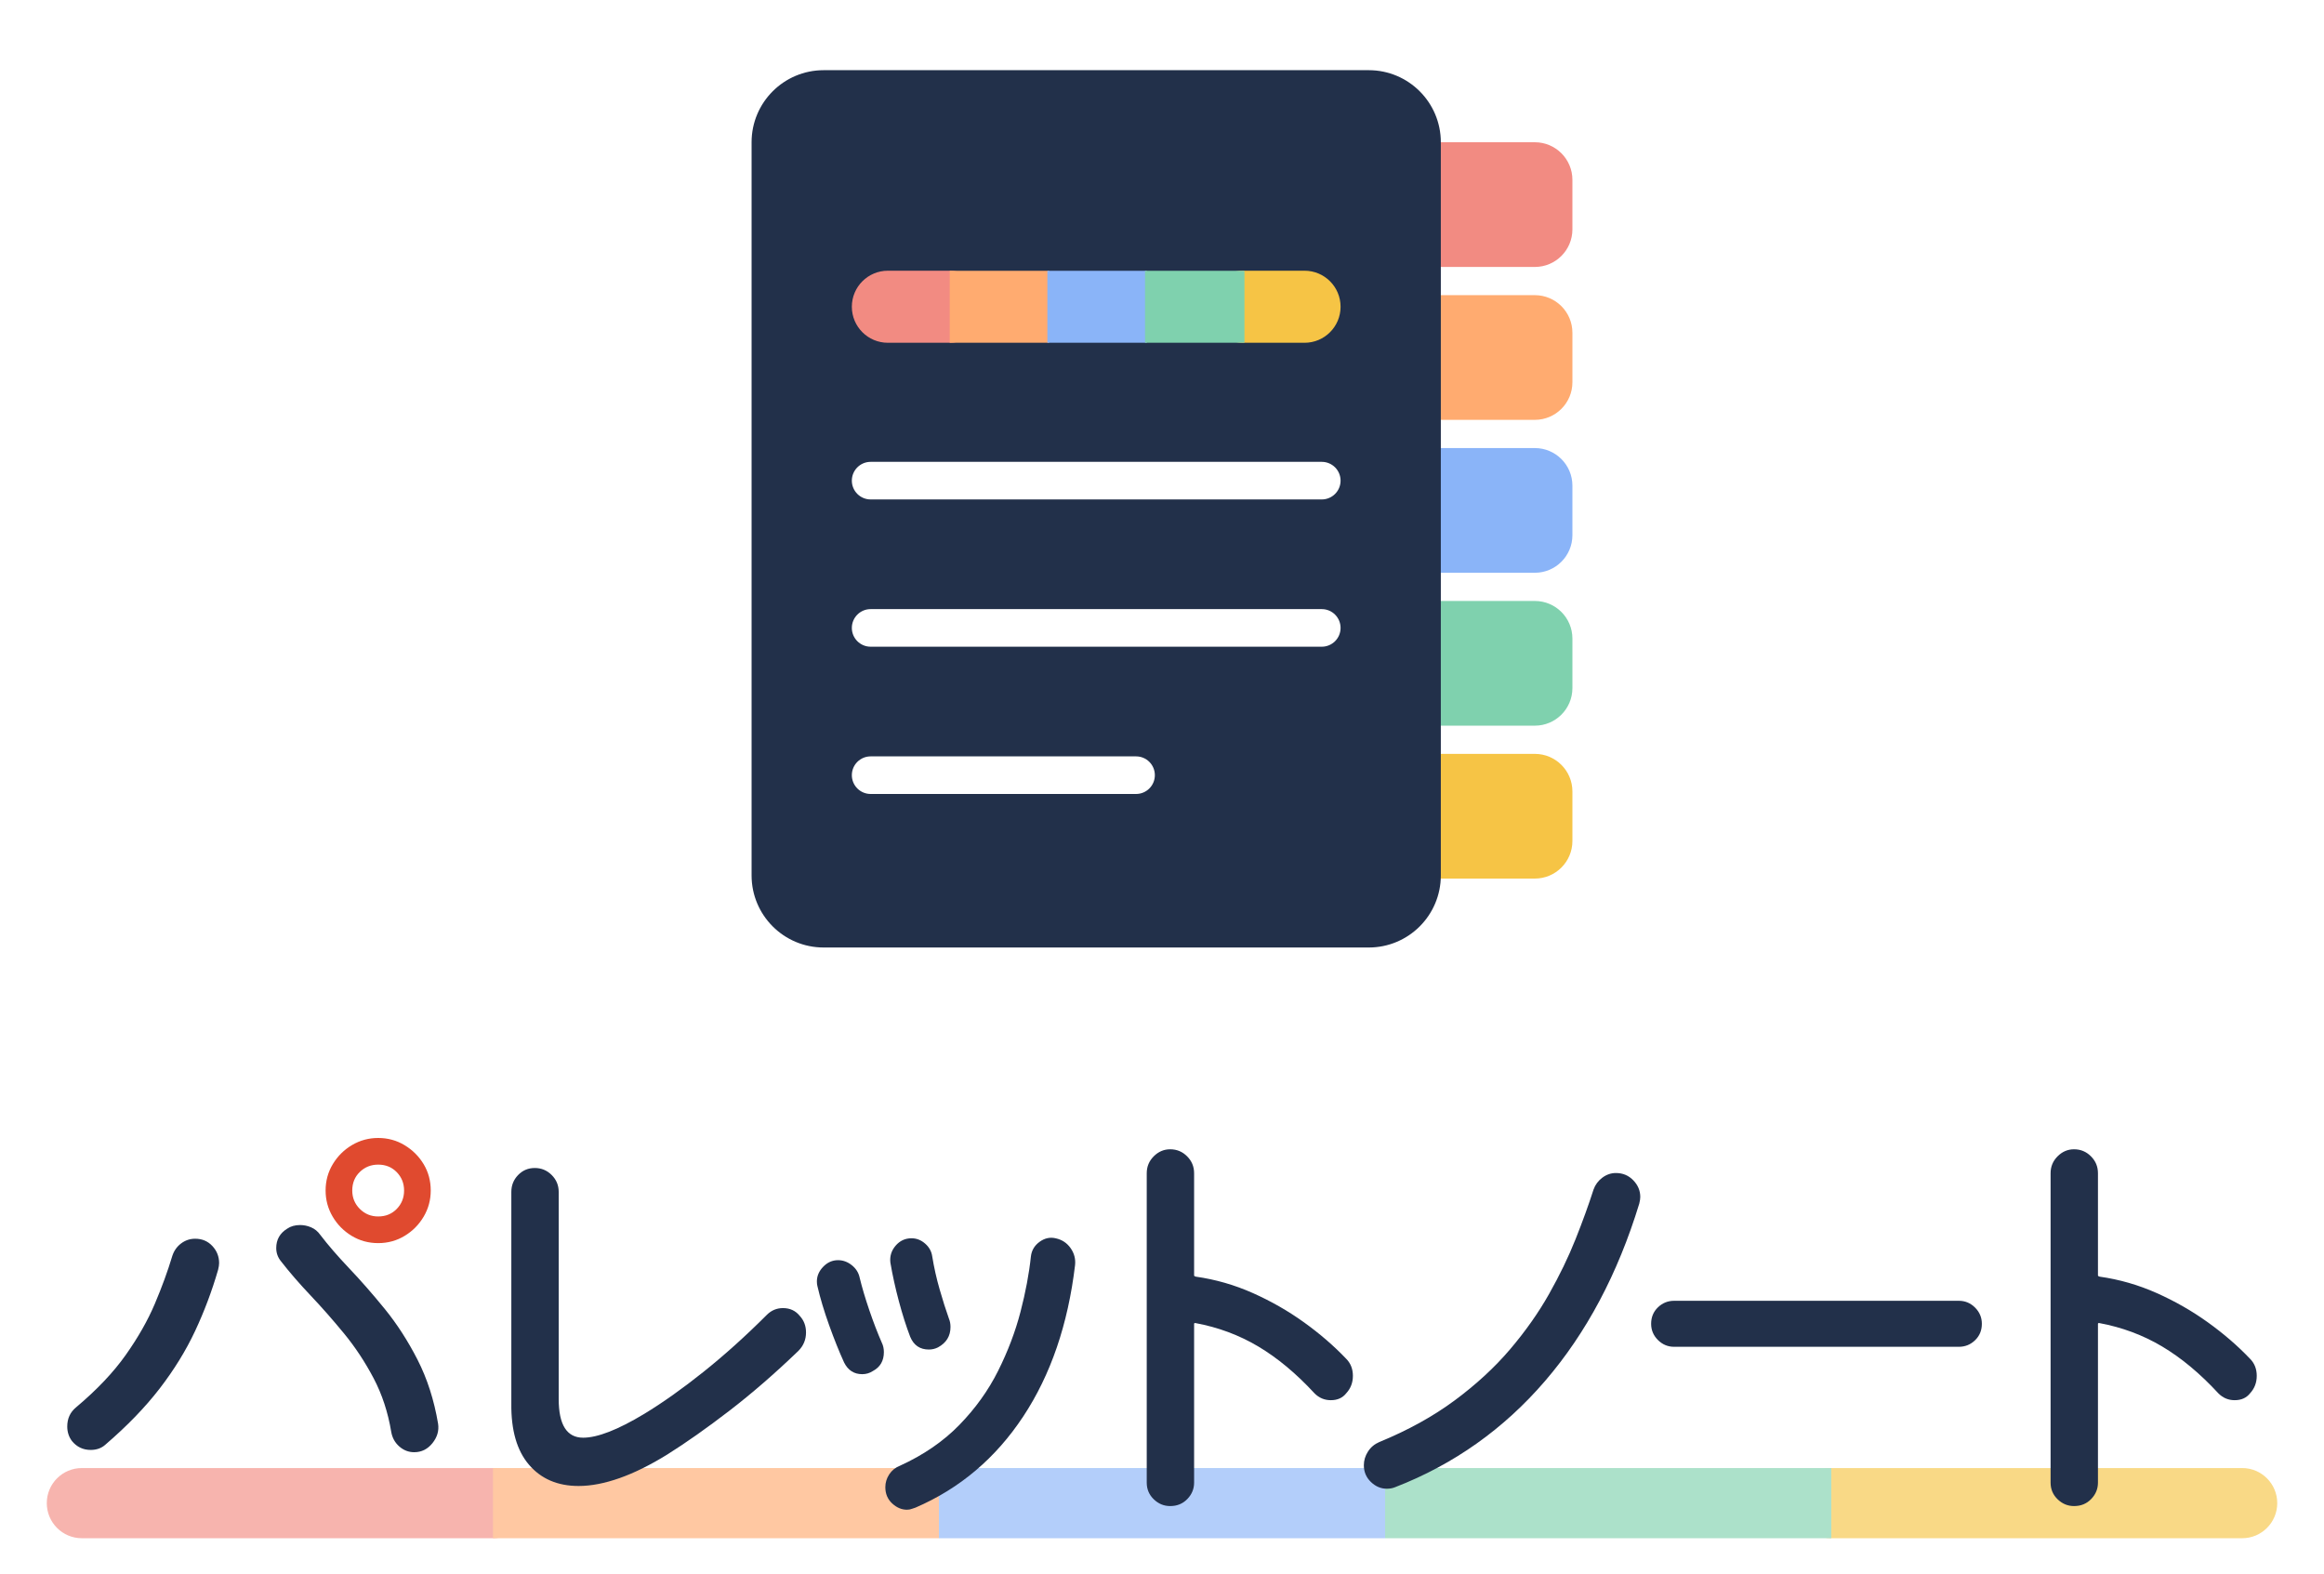
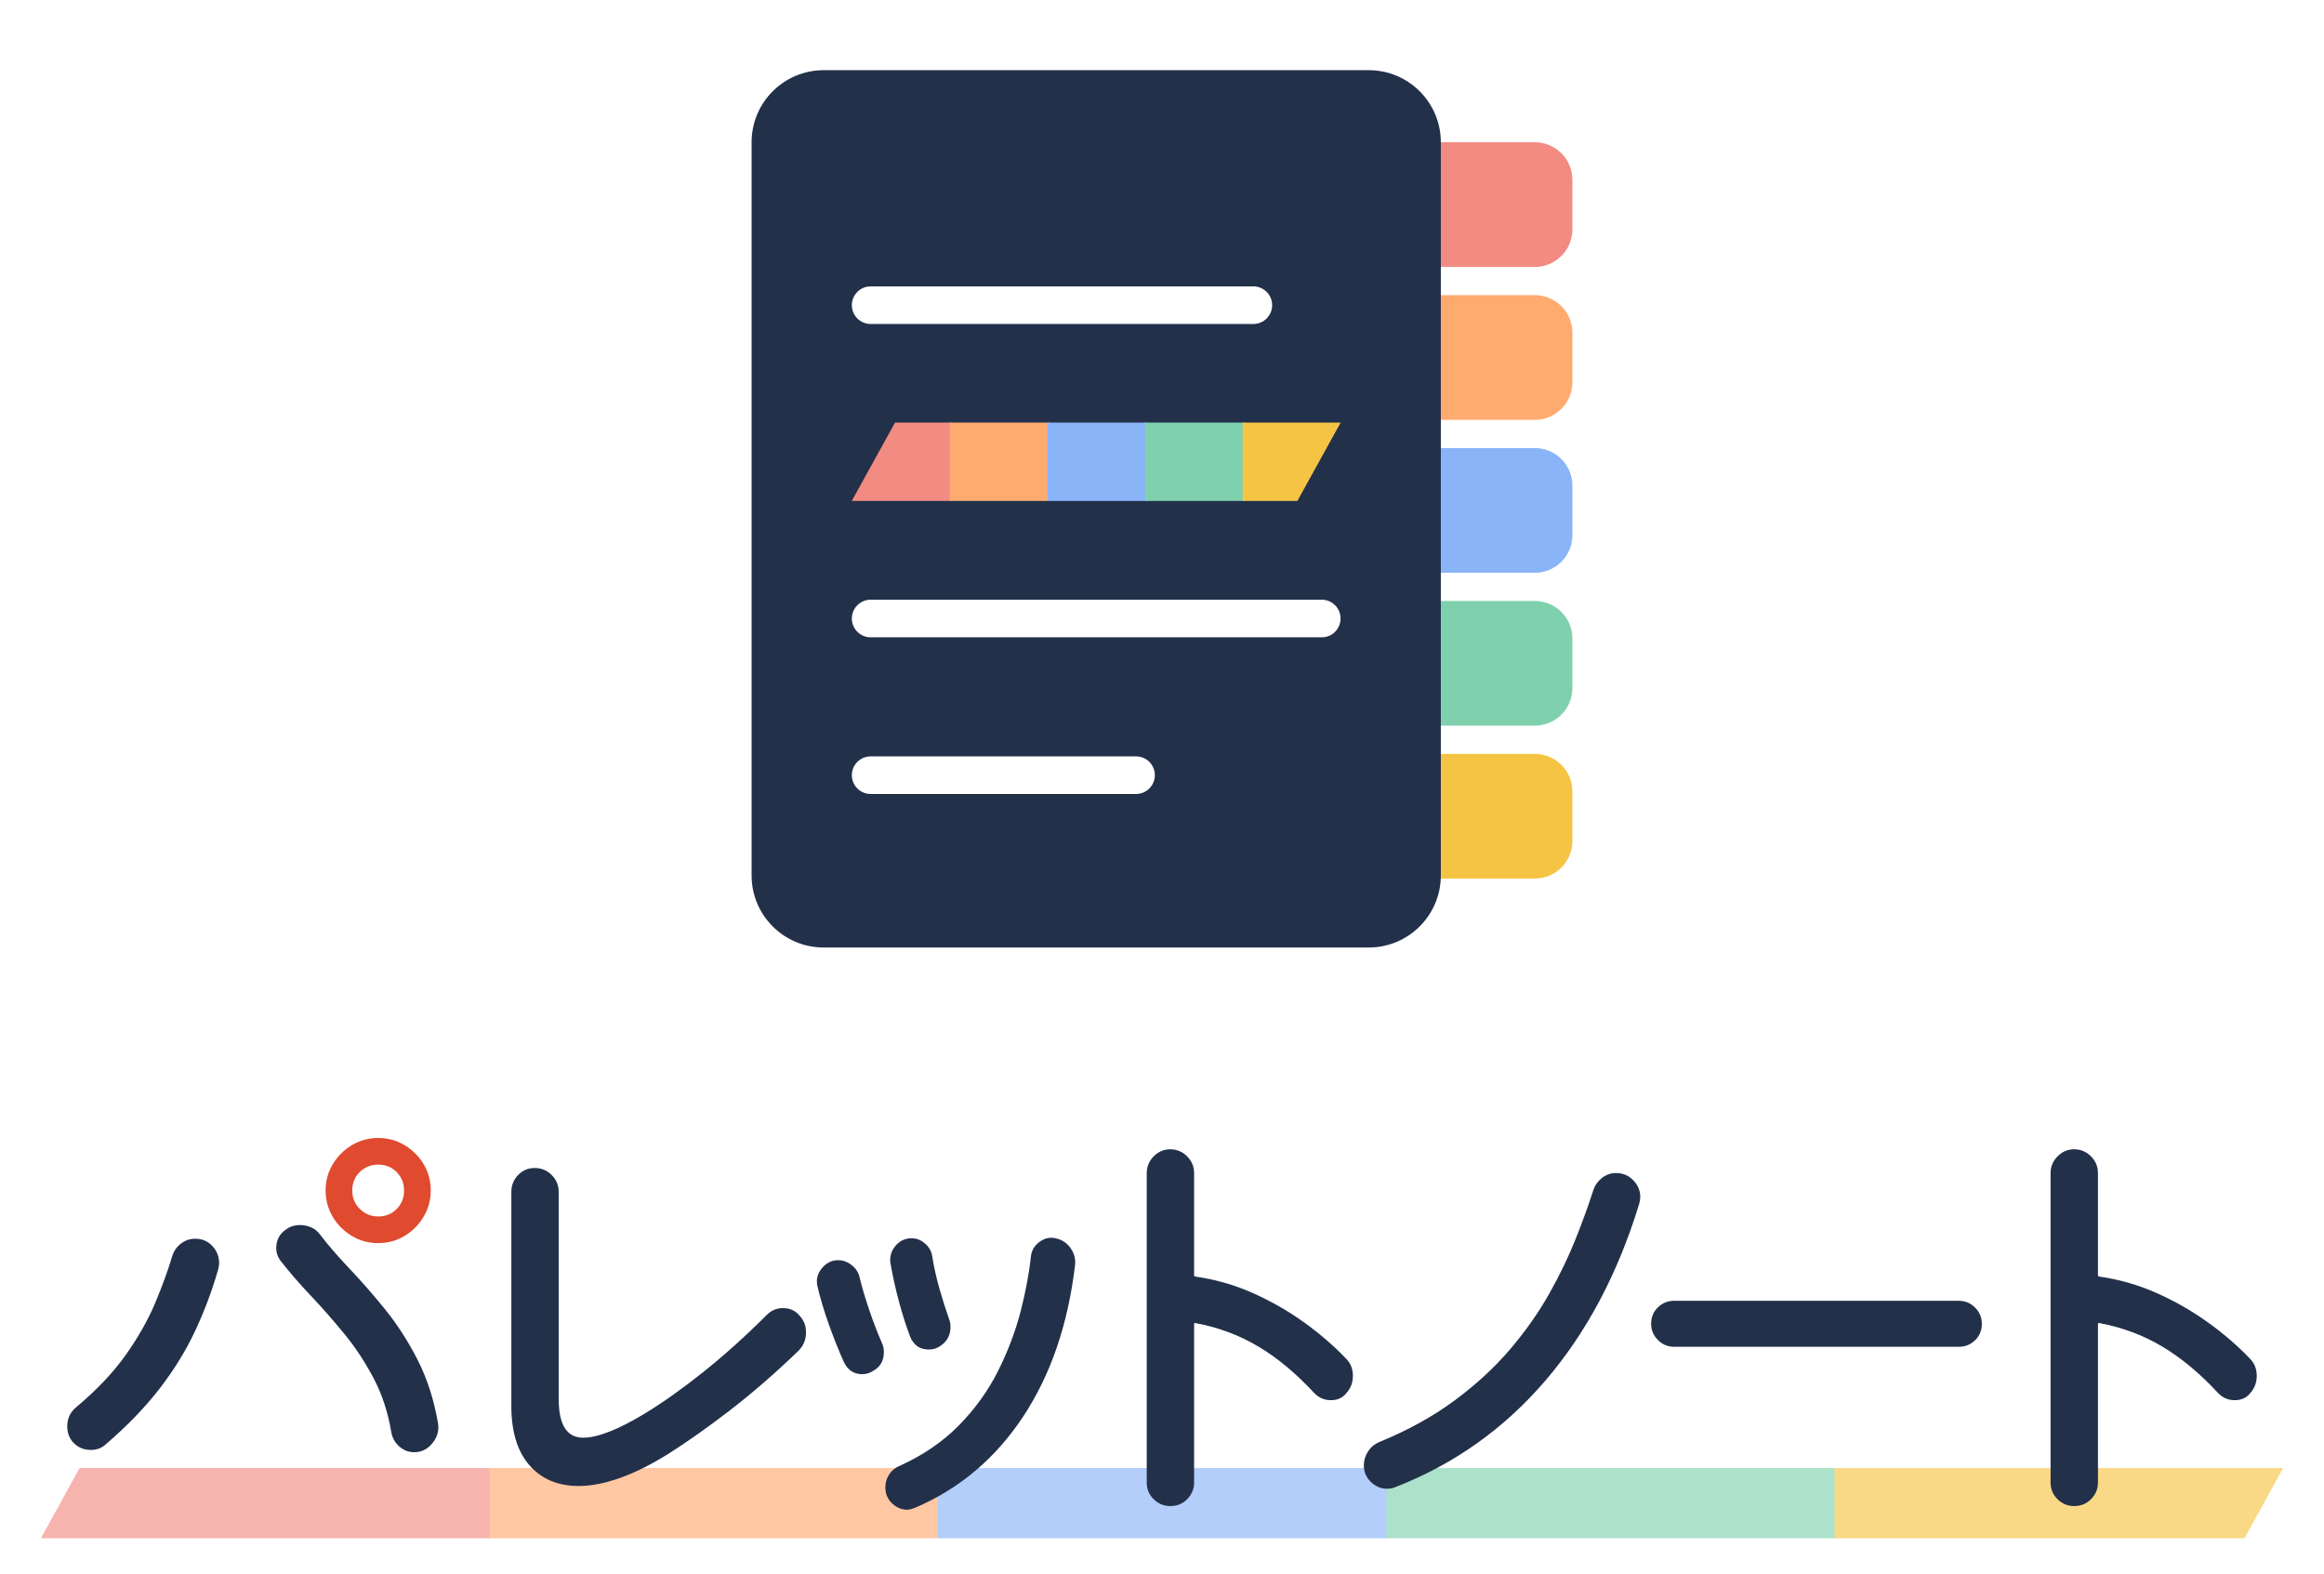
<svg xmlns="http://www.w3.org/2000/svg" viewBox="-24 -24 794.79 538">
  <path fill="#F28B82" d="M449.466,24.643 L500.895,24.643 C507.996,24.643 513.752,30.399 513.752,37.5 L513.752,54.429 C513.752,61.529 507.996,67.286 500.895,67.286 L449.466,67.286 C442.366,67.286 436.609,61.529 436.609,54.429 L436.609,37.5 C436.609,30.399 442.366,24.643 449.466,24.643 Z" />
  <path fill="#FFAB70" d="M449.466,76.929 L500.895,76.929 C507.996,76.929 513.752,82.685 513.752,89.786 L513.752,106.714 C513.752,113.815 507.996,119.571 500.895,119.571 L449.466,119.571 C442.366,119.571 436.609,113.815 436.609,106.714 L436.609,89.786 C436.609,82.685 442.366,76.929 449.466,76.929 Z" />
  <path fill="#8AB4F8" d="M449.466,129.214 L500.895,129.214 C507.996,129.214 513.752,134.971 513.752,142.071 L513.752,159 C513.752,166.101 507.996,171.857 500.895,171.857 L449.466,171.857 C442.366,171.857 436.609,166.101 436.609,159 L436.609,142.071 C436.609,134.971 442.366,129.214 449.466,129.214 Z" />
  <path fill="#7FD1AE" d="M449.466,181.5 L500.895,181.5 C507.996,181.5 513.752,187.256 513.752,194.357 L513.752,211.286 C513.752,218.386 507.996,224.143 500.895,224.143 L449.466,224.143 C442.366,224.143 436.609,218.387 436.609,211.286 L436.609,194.357 C436.609,187.256 442.366,181.5 449.466,181.5 Z" />
  <path fill="#F6C445" d="M449.466,233.786 L500.895,233.786 C507.996,233.786 513.752,239.542 513.752,246.643 L513.752,263.571 C513.753,270.672 507.996,276.429 500.895,276.429 L449.466,276.429 C442.365,276.429 436.609,270.672 436.609,263.571 L436.609,246.643 C436.609,239.542 442.366,233.786 449.466,233.786 Z" />
-   <path fill="#22304A" d="M257.681,0 L444.109,0 C457.719,0 468.752,11.033 468.752,24.643 L468.752,275.357 C468.752,288.967 457.719,300 444.109,300 L257.681,300 C244.071,300 233.038,288.967 233.038,275.357 L233.038,24.643 C233.038,11.033 244.071,0 257.681,0 Z M273.752,184.286 C270.202,184.286 267.324,187.164 267.324,190.714 C267.324,194.265 270.202,197.143 273.752,197.143 L428.038,197.143 C431.588,197.143 434.466,194.265 434.466,190.714 C434.466,187.164 431.588,184.286 428.038,184.286 Z M273.752,133.929 C270.202,133.929 267.324,136.807 267.324,140.357 C267.324,143.907 270.202,146.785 273.752,146.786 L428.038,146.786 C431.588,146.786 434.466,143.908 434.466,140.357 C434.466,136.807 431.588,133.929 428.038,133.929 Z M273.752,234.643 C270.202,234.643 267.324,237.521 267.324,241.071 C267.324,244.622 270.202,247.5 273.752,247.5 L364.524,247.5 C368.074,247.5 370.952,244.622 370.952,241.071 C370.952,237.521 368.074,234.643 364.524,234.643 Z" />
-   <path fill="#F28B82" d="M279.645,68.571 L300.752,68.571 C307.557,68.571 313.074,74.088 313.074,80.893 L313.074,80.893 C313.074,87.698 307.557,93.214 300.752,93.214 L279.645,93.214 C272.84,93.214 267.324,87.698 267.324,80.893 L267.324,80.893 C267.324,74.088 272.84,68.572 279.645,68.571 Z" />
-   <path fill="#F6C445" d="M401.038,68.571 L422.145,68.571 C428.95,68.571 434.466,74.088 434.466,80.893 L434.466,80.893 C434.466,87.698 428.95,93.214 422.145,93.214 L401.038,93.214 C394.233,93.214 388.716,87.698 388.716,80.893 L388.716,80.893 C388.716,74.088 394.233,68.571 401.038,68.571 Z" />
-   <path fill="#FFAB70" d="M300.795,68.6 L334.795,68.6 L334.795,93.2 L300.795,93.2 L300.795,68.6 Z" />
-   <path fill="#8AB4F8" d="M334.195,68.6 L368.195,68.6 L368.195,93.2 L334.195,93.2 L334.195,68.6 Z" />
-   <path fill="#7FD1AE" d="M367.595,68.6 L401.595,68.6 L401.595,93.2 L367.595,93.2 L367.595,68.6 Z" />
-   <path fill="#F7B4AE" d="M4,478 L144.6,478 C151.227,478 156.6,483.373 156.6,490 L156.6,490 C156.6,496.627 151.227,502 144.6,502 L4,502 C-2.627,502 -8,496.627 -8,490 L-8,490 C-8,483.373 -2.627,478 4,478 Z" />
-   <path fill="#F9D986" d="M602.2,478 L742.8,478 C749.427,478 754.8,483.373 754.8,490 L754.8,490 C754.8,496.627 749.427,502 742.8,502 L602.2,502 C595.573,502 590.2,496.627 590.2,490 L590.2,490 C590.2,483.373 595.573,478 602.2,478 Z" />
-   <path fill="#FFC8A2" d="M144.6,478 L297.2,478 L297.2,502 L144.6,502 L144.6,478 Z" />
-   <path fill="#B3CEFA" d="M297.1,478 L449.7,478 L449.7,502 L297.1,502 L297.1,478 Z" />
-   <path fill="#ACE1CA" d="M449.7,478 L602.3,478 L602.3,502 L449.7,502 L449.7,478 Z" />
+   <path fill="#22304A" d="M257.681,0 L444.109,0 C457.719,0 468.752,11.033 468.752,24.643 L468.752,275.357 C468.752,288.967 457.719,300 444.109,300 L257.681,300 C244.071,300 233.038,288.967 233.038,275.357 L233.038,24.643 C233.038,11.033 244.071,0 257.681,0 Z M273.752,181.071 C270.202,181.072 267.324,183.95 267.324,187.5 C267.324,191.05 270.202,193.928 273.752,193.929 L428.038,193.929 C431.588,193.929 434.466,191.05 434.466,187.5 C434.466,183.95 431.588,181.071 428.038,181.071 Z M273.752,73.929 C270.202,73.929 267.324,76.807 267.324,80.357 C267.324,83.907 270.202,86.785 273.752,86.786 L404.638,86.786 C408.188,86.786 411.066,83.907 411.066,80.357 C411.066,76.807 408.188,73.929 404.638,73.929 Z M273.752,234.643 C270.202,234.643 267.324,237.521 267.324,241.071 C267.324,244.622 270.202,247.5 273.752,247.5 L364.524,247.5 C368.074,247.5 370.952,244.622 370.952,241.071 C370.952,237.521 368.074,234.643 364.524,234.643 Z" />
+   <path fill="#F28B82" d="M282.095,120.5 L301.395,120.5 L301.395,147.3 L267.295,147.3 Z" />
+   <path fill="#FFAB70" d="M300.795,120.5 L334.795,120.5 L334.795,147.3 L300.795,147.3 Z" />
+   <path fill="#8AB4F8" d="M334.195,120.5 L368.195,120.5 L368.195,147.3 L334.195,147.3 Z" />
+   <path fill="#7FD1AE" d="M367.595,120.5 L401.595,120.5 L401.595,147.3 L367.595,147.3 Z" />
+   <path fill="#F6C445" d="M400.995,120.5 L434.495,120.5 L419.695,147.3 L400.995,147.3 Z" />
+   <path fill="#F7B4AE" d="M3.2,478 L144,478 L144,502 L-10,502 Z" />
+   <path fill="#FFC8A2" d="M143.4,478 L297.3,478 L297.3,502 L143.4,502 Z" />
+   <path fill="#B3CEFA" d="M296.7,478 L450.7,478 L450.7,502 L296.7,502 Z" />
+   <path fill="#ACE1CA" d="M450.1,478 L604,478 L604,502 L450.1,502 Z" />
+   <path fill="#F9D986" d="M603.4,478 L756.8,478 L743.6,502 L603.4,502 Z" />
  <path fill="#22304A" d="M117.659,471.586 Q115.163,471.586 113.212,469.87 Q111.261,468.153 110.793,465.501 Q109.077,455.202 104.629,446.775 Q100.182,438.349 94.408,431.326 Q88.635,424.304 82.939,418.296 Q77.243,412.289 72.874,406.671 Q71.469,404.954 71.469,402.77 Q71.469,399.025 74.746,396.996 Q76.307,395.904 78.648,395.904 Q80.364,395.904 82.003,396.606 Q83.641,397.308 84.733,398.869 Q88.791,404.174 94.72,410.416 Q100.65,416.658 106.814,424.226 Q112.978,431.795 117.893,441.391 Q122.809,450.988 124.837,463.004 Q125.306,466.125 123.121,468.856 Q120.936,471.586 117.659,471.586 Z M11.391,469.246 Q9.675,470.806 7.022,470.806 Q3.589,470.806 1.404,468.153 Q0,466.281 0,463.784 Q0,460.195 2.653,458.01 Q13.42,448.96 19.818,439.909 Q26.216,430.858 29.883,422.198 Q33.55,413.537 35.891,405.735 Q36.671,403.394 38.544,401.99 Q40.416,400.585 42.757,400.585 Q45.878,400.585 47.906,402.77 Q49.935,404.954 49.935,407.919 Q49.935,408.7 49.623,409.948 Q46.502,420.715 41.821,430.702 Q37.139,440.689 29.805,450.208 Q22.471,459.727 11.391,469.246 Z" />
  <path fill="#22304A" d="M117.659,472.586 Q114.785,472.586 112.551,470.621 Q110.338,468.673 109.808,465.674 Q108.117,455.525 103.745,447.242 Q99.345,438.905 93.636,431.962 Q87.885,424.967 82.213,418.984 Q76.489,412.946 72.092,407.294 Q70.469,405.305 70.469,402.77 Q70.469,398.481 74.196,396.16 Q76.009,394.904 78.648,394.904 Q80.569,394.904 82.397,395.687 Q84.287,396.497 85.54,398.277 Q89.562,403.534 95.445,409.727 Q101.401,415.997 107.589,423.595 Q113.82,431.245 118.783,440.936 Q123.769,450.67 125.823,462.837 Q126.359,466.408 123.902,469.48 Q121.417,472.586 117.659,472.586 Z M12.053,469.995 Q10.053,471.806 7.022,471.806 Q3.117,471.806 0.632,468.789 Q0.618,468.772 0.604,468.753 Q-1,466.614 -1,463.784 Q-1,459.723 2.017,457.238 Q12.678,448.277 19.001,439.332 Q25.337,430.369 28.962,421.808 Q32.608,413.197 34.933,405.447 Q34.937,405.433 34.942,405.418 Q35.821,402.781 37.944,401.19 Q40.083,399.585 42.757,399.585 Q46.314,399.585 48.639,402.089 Q50.935,404.562 50.935,407.919 Q50.935,408.823 50.593,410.191 Q50.589,410.209 50.583,410.226 Q47.441,421.069 42.726,431.127 Q37.998,441.213 30.597,450.818 Q23.204,460.414 12.053,469.995 Z M117.659,470.586 Q120.456,470.586 122.34,468.231 Q124.252,465.841 123.851,463.17 Q121.848,451.307 117.003,441.847 Q112.136,432.344 106.039,424.858 Q99.899,417.319 93.995,411.105 Q88.029,404.824 83.939,399.476 Q83.926,399.459 83.914,399.442 Q82.985,398.115 81.609,397.525 Q80.159,396.904 78.648,396.904 Q76.622,396.904 75.32,397.815 Q75.297,397.832 75.273,397.846 Q72.469,399.582 72.469,402.77 Q72.469,404.598 73.648,406.038 Q73.656,406.047 73.663,406.057 Q78.002,411.636 83.665,417.608 Q89.385,423.642 95.181,430.691 Q101.019,437.792 105.514,446.308 Q110.037,454.878 111.778,465.327 Q112.185,467.634 113.873,469.119 Q115.54,470.586 117.659,470.586 Z M10.719,468.506 Q10.729,468.496 10.74,468.487 Q21.741,459.035 29.013,449.598 Q36.28,440.166 40.915,430.278 Q45.559,420.37 48.657,409.688 Q48.935,408.571 48.935,407.919 Q48.935,405.347 47.174,403.45 Q45.442,401.585 42.757,401.585 Q40.749,401.585 39.144,402.79 Q37.526,404.002 36.844,406.037 Q34.489,413.885 30.804,422.588 Q27.095,431.347 20.635,440.486 Q14.162,449.642 3.289,458.782 Q1,460.667 1,463.784 Q1,465.935 2.191,467.535 Q4.072,469.806 7.022,469.806 Q9.288,469.806 10.719,468.506 Z" />
  <path fill="#E04A2F" d="M105.332,400.585 Q100.494,400.585 96.515,398.166 Q92.536,395.748 90.195,391.769 Q87.854,387.789 87.854,383.108 Q87.854,378.27 90.273,374.291 Q92.692,370.312 96.671,367.971 Q100.65,365.631 105.332,365.631 Q110.169,365.631 114.148,368.049 Q118.127,370.468 120.468,374.369 Q122.809,378.27 122.809,383.108 Q122.809,387.789 120.468,391.769 Q118.127,395.748 114.148,398.166 Q110.169,400.585 105.332,400.585 Z M105.332,392.471 Q109.389,392.471 112.042,389.74 Q114.694,387.009 114.694,383.108 Q114.694,379.207 112.042,376.476 Q109.389,373.745 105.332,373.745 Q101.43,373.745 98.7,376.398 Q95.969,379.051 95.969,383.108 Q95.969,387.009 98.7,389.74 Q101.43,392.471 105.332,392.471 Z" />
  <path fill="#E04A2F" d="M105.332,401.085 Q100.354,401.085 96.255,398.594 Q92.169,396.11 89.764,392.022 Q87.354,387.926 87.354,383.108 Q87.354,378.13 89.846,374.032 Q92.33,369.945 96.417,367.54 Q100.514,365.131 105.332,365.131 Q110.309,365.131 114.408,367.622 Q118.493,370.105 120.897,374.112 Q123.309,378.132 123.309,383.108 Q123.309,387.926 120.899,392.022 Q118.495,396.11 114.408,398.594 Q110.309,401.085 105.332,401.085 Z M105.332,400.085 Q110.029,400.085 113.889,397.739 Q117.76,395.386 120.037,391.515 Q122.309,387.653 122.309,383.108 Q122.309,378.409 120.039,374.627 Q117.762,370.831 113.889,368.477 Q110.029,366.131 105.332,366.131 Q100.786,366.131 96.925,368.402 Q93.054,370.679 90.7,374.551 Q88.354,378.411 88.354,383.108 Q88.354,387.653 90.626,391.515 Q92.903,395.386 96.775,397.739 Q100.634,400.085 105.332,400.085 Z M105.332,392.971 Q101.223,392.971 98.346,390.093 Q95.469,387.216 95.469,383.108 Q95.469,378.839 98.351,376.039 Q101.228,373.245 105.332,373.245 Q109.6,373.245 112.4,376.128 Q115.194,379.004 115.194,383.108 Q115.194,387.212 112.4,390.088 Q109.6,392.971 105.332,392.971 Z M105.332,391.971 Q109.177,391.971 111.683,389.392 Q114.194,386.806 114.194,383.108 Q114.194,379.41 111.683,376.824 Q109.177,374.245 105.332,374.245 Q101.633,374.245 99.048,376.757 Q96.469,379.262 96.469,383.108 Q96.469,386.802 99.053,389.386 Q101.638,391.971 105.332,391.971 Z" />
  <path fill="#22304A" d="M203.68,472.523 Q195.098,477.828 187.607,480.481 Q180.117,483.134 173.875,483.134 Q163.576,483.134 157.646,476.19 Q151.717,469.246 151.873,455.982 L151.873,383.576 Q151.873,380.611 153.901,378.505 Q155.93,376.398 158.895,376.398 Q161.86,376.398 163.966,378.505 Q166.073,380.611 166.073,383.576 L166.073,454.421 Q166.073,468.622 175.436,468.622 Q183.082,468.622 196.814,460.351 Q206.333,454.577 217.178,445.917 Q228.024,437.256 238.947,426.333 Q240.975,424.304 243.784,424.304 Q246.905,424.304 248.778,426.645 Q250.65,428.674 250.65,431.638 Q250.65,434.915 248.31,437.256 Q236.294,448.804 224.825,457.62 Q213.355,466.437 203.68,472.523 Z" />
  <path fill="#22304A" d="M204.206,473.373 Q195.532,478.735 187.941,481.424 Q180.289,484.134 173.875,484.134 Q163.115,484.134 156.886,476.839 Q150.712,469.61 150.873,455.97 L150.873,383.576 Q150.873,380.208 153.181,377.811 Q155.505,375.398 158.895,375.398 Q162.274,375.398 164.673,377.797 Q167.073,380.197 167.073,383.576 L167.073,454.421 Q167.073,467.622 175.436,467.622 Q182.804,467.622 196.298,459.494 Q205.759,453.756 216.554,445.135 Q227.356,436.51 238.24,425.626 Q240.561,423.304 243.784,423.304 Q247.368,423.304 249.536,425.993 Q251.65,428.301 251.65,431.638 Q251.65,435.33 249.017,437.963 Q236.947,449.563 225.434,458.413 Q213.927,467.258 204.213,473.369 Z M203.148,471.676 Q203.151,471.674 203.154,471.672 Q212.787,465.612 224.215,456.827 Q235.641,448.044 247.603,436.549 Q249.65,434.501 249.65,431.638 Q249.65,429.065 248.043,427.323 Q248.019,427.297 247.997,427.27 Q246.425,425.304 243.784,425.304 Q241.39,425.304 239.654,427.04 Q228.691,438.003 217.802,446.698 Q206.907,455.399 197.33,461.208 Q183.36,469.622 175.436,469.622 Q165.073,469.622 165.073,454.421 L165.073,383.576 Q165.073,381.025 163.259,379.212 Q161.446,377.398 158.895,377.398 Q156.355,377.398 154.622,379.198 Q152.873,381.014 152.873,383.576 L152.873,455.994 Q152.721,468.882 158.407,475.54 Q164.037,482.134 173.875,482.134 Q179.945,482.134 187.274,479.539 Q194.66,476.922 203.148,471.676 Z" />
  <path fill="#22304A" d="M288.67,490.624 Q288.046,490.78 287.5,491.014 Q286.954,491.248 286.174,491.248 Q283.833,491.248 281.804,489.376 Q279.776,487.503 279.776,484.538 Q279.776,482.51 280.946,480.715 Q282.116,478.921 284.145,478.14 Q296.473,472.523 304.821,463.94 Q313.17,455.358 318.241,445.215 Q323.313,435.072 325.966,424.85 Q328.618,414.629 329.555,405.735 Q329.867,403.082 332.129,401.443 Q334.392,399.805 336.889,400.429 Q339.698,401.053 341.336,403.394 Q342.975,405.735 342.663,408.544 Q339.074,438.661 325.107,459.805 Q311.141,480.949 288.67,490.624 Z M296.317,435.852 Q295.068,436.476 293.664,436.476 Q289.763,436.476 288.202,432.731 Q286.174,427.425 284.379,420.715 Q282.585,414.005 281.492,407.607 Q281.18,404.798 283.053,402.614 Q284.925,400.429 287.734,400.429 Q289.919,400.429 291.713,401.99 Q293.508,403.55 293.82,405.735 Q294.756,411.508 296.395,417.204 Q298.033,422.9 299.594,427.269 Q300.062,428.362 300.062,429.766 Q300.062,433.823 296.317,435.852 Z M274.002,443.966 Q272.598,444.902 270.881,444.902 Q267.292,444.902 265.576,441.469 Q263.079,436.008 260.504,428.83 Q257.929,421.651 256.525,415.566 Q256.369,415.098 256.369,414.161 Q256.369,411.821 258.241,409.87 Q260.114,407.919 262.611,407.919 Q264.795,407.919 266.668,409.402 Q268.54,410.884 269.009,413.069 Q270.257,418.218 272.364,424.382 Q274.47,430.546 276.655,435.54 Q277.279,436.788 277.279,438.349 Q277.279,442.25 274.002,443.966 Z" />
  <path fill="#22304A" d="M288.913,491.594 Q288.367,491.731 287.894,491.933 Q287.159,492.248 286.174,492.248 Q283.442,492.248 281.126,490.111 Q278.776,487.941 278.776,484.538 Q278.776,482.212 280.109,480.169 Q281.447,478.116 283.757,477.218 Q295.896,471.682 304.104,463.243 Q312.345,454.772 317.347,444.767 Q322.371,434.718 324.998,424.599 Q327.632,414.45 328.56,405.63 Q328.925,402.529 331.543,400.633 Q334.177,398.726 337.118,399.456 Q340.298,400.167 342.155,402.821 Q344.01,405.47 343.657,408.654 Q340.039,439.014 325.942,460.356 Q311.811,481.75 289.066,491.543 Q288.992,491.575 288.913,491.594 Z M288.347,489.675 Q310.494,480.115 324.273,459.254 Q338.109,438.307 341.669,408.433 Q341.939,405.999 340.517,403.967 Q339.101,401.945 336.672,401.405 Q336.659,401.402 336.646,401.399 Q334.601,400.888 332.716,402.253 Q330.809,403.635 330.549,405.839 Q329.605,414.808 326.934,425.102 Q324.254,435.425 319.136,445.662 Q313.995,455.944 305.538,464.637 Q297.059,473.355 284.56,479.05 Q284.532,479.063 284.504,479.074 Q282.777,479.738 281.784,481.261 Q280.776,482.807 280.776,484.538 Q280.776,487.065 282.483,488.641 Q284.224,490.248 286.174,490.248 Q286.749,490.248 287.106,490.095 Q287.69,489.845 288.347,489.675 Z M274.512,444.828 Q272.873,445.902 270.881,445.902 Q266.674,445.902 264.681,441.917 Q264.673,441.901 264.666,441.885 Q262.152,436.385 259.563,429.167 Q256.977,421.958 255.56,415.831 Q255.369,415.216 255.369,414.161 Q255.369,411.418 257.52,409.177 Q259.688,406.919 262.611,406.919 Q265.143,406.919 267.289,408.618 Q269.437,410.319 269.983,412.846 Q271.221,417.946 273.31,424.059 Q275.398,430.169 277.561,435.116 Q278.279,436.567 278.279,438.349 Q278.279,442.827 274.512,444.828 Z M296.764,436.746 Q295.304,437.476 293.664,437.476 Q289.096,437.476 287.279,433.115 Q287.274,433.102 287.268,433.088 Q285.221,427.734 283.413,420.974 Q281.607,414.219 280.507,407.776 Q280.502,407.747 280.498,407.718 Q280.138,404.477 282.294,401.963 Q284.465,399.429 287.734,399.429 Q290.293,399.429 292.37,401.235 Q294.445,403.04 294.81,405.593 Q295.734,411.289 297.356,416.928 Q298.98,422.575 300.525,426.905 Q301.062,428.175 301.062,429.766 Q301.062,434.419 296.793,436.731 Q296.779,436.739 296.764,436.746 Z M273.447,443.134 Q273.491,443.105 273.538,443.08 Q276.279,441.645 276.279,438.349 Q276.279,437.024 275.76,435.987 Q275.749,435.964 275.739,435.94 Q273.537,430.909 271.417,424.706 Q269.296,418.498 268.037,413.305 Q268.034,413.292 268.031,413.278 Q267.638,411.445 266.047,410.186 Q264.447,408.919 262.611,408.919 Q260.54,408.919 258.963,410.562 Q257.369,412.223 257.369,414.161 Q257.369,414.935 257.473,415.249 Q257.489,415.294 257.499,415.341 Q258.89,421.369 261.445,428.492 Q264.002,435.62 266.478,441.037 Q267.918,443.902 270.881,443.902 Q272.295,443.902 273.447,443.134 Z M295.855,434.965 Q299.062,433.22 299.062,429.766 Q299.062,428.567 298.675,427.663 Q298.662,427.635 298.652,427.606 Q297.081,423.207 295.434,417.481 Q293.779,411.728 292.83,405.876 Q292.571,404.06 291.057,402.744 Q289.545,401.429 287.734,401.429 Q285.385,401.429 283.812,403.265 Q282.231,405.109 282.483,407.469 Q283.567,413.807 285.345,420.457 Q287.124,427.108 289.131,432.36 Q290.436,435.476 293.664,435.476 Q294.824,435.476 295.855,434.965 Z" />
  <path fill="#22304A" d="M435.651,441.313 Q437.68,443.342 437.68,446.463 Q437.68,449.584 435.651,451.769 Q434.09,453.797 431.126,453.797 Q428.317,453.797 426.288,451.769 Q416.769,441.469 406.782,435.54 Q396.795,429.61 384.936,427.425 L384.624,427.425 Q383.375,427.425 383.375,428.674 L383.375,482.978 Q383.375,485.787 381.347,487.893 Q379.318,490 376.197,490 Q373.388,490 371.282,487.971 Q369.175,485.943 369.175,482.978 L369.175,377.178 Q369.175,374.213 371.282,372.107 Q373.388,370 376.197,370 Q379.162,370 381.269,372.107 Q383.375,374.213 383.375,377.178 L383.375,412.133 Q383.375,413.225 384.78,413.537 Q394.767,414.941 404.051,419.077 Q413.336,423.212 421.373,428.986 Q429.409,434.759 435.651,441.313 Z" />
  <path fill="#22304A" d="M438.68,446.463 Q438.68,449.953 436.415,452.415 Q434.556,454.797 431.126,454.797 Q427.902,454.797 425.581,452.476 Q425.567,452.462 425.554,452.447 Q416.134,442.255 406.272,436.4 Q396.476,430.583 384.844,428.425 L384.624,428.425 Q384.375,428.425 384.375,428.674 L384.375,482.978 Q384.375,486.19 382.067,488.587 Q379.743,491 376.197,491 Q372.985,491 370.588,488.692 Q368.175,486.368 368.175,482.978 L368.175,377.178 Q368.175,373.799 370.575,371.4 Q372.974,369 376.197,369 Q379.576,369 381.976,371.4 Q384.375,373.799 384.375,377.178 L384.375,412.133 Q384.375,412.414 384.961,412.553 Q395.065,413.98 404.458,418.163 Q413.837,422.34 421.956,428.174 Q430.064,433.999 436.368,440.616 Q438.68,442.935 438.68,446.463 Z M434.944,442.021 Q434.935,442.012 434.927,442.003 Q428.749,435.517 420.789,429.798 Q412.836,424.084 403.645,419.99 Q394.488,415.912 384.64,414.527 Q384.601,414.522 384.563,414.513 Q382.375,414.027 382.375,412.133 L382.375,377.178 Q382.375,374.627 380.562,372.814 Q378.748,371 376.197,371 Q373.802,371 371.989,372.814 Q370.175,374.627 370.175,377.178 L370.175,482.978 Q370.175,485.517 371.975,487.251 Q373.791,489 376.197,489 Q378.893,489 380.626,487.2 Q382.375,485.384 382.375,482.978 L382.375,428.674 Q382.375,426.425 384.624,426.425 L384.936,426.425 Q385.027,426.425 385.117,426.442 Q397.152,428.659 407.293,434.68 Q417.398,440.68 427.008,451.075 Q428.74,452.797 431.126,452.797 Q433.598,452.797 434.858,451.159 Q434.887,451.122 434.918,451.088 Q436.68,449.191 436.68,446.463 Q436.68,443.756 434.944,442.021 Z" />
  <path fill="#22304A" d="M452.788,483.602 Q451.695,484.07 450.291,484.07 Q447.638,484.07 445.532,482.042 Q443.425,480.013 443.425,477.048 Q443.425,474.863 444.673,472.913 Q445.922,470.962 448.106,470.026 Q462.931,463.94 474.088,455.67 Q485.246,447.399 493.204,438.036 Q501.162,428.674 506.624,418.999 Q512.086,409.324 515.753,400.117 Q519.42,390.91 521.917,383.108 Q522.697,380.923 524.569,379.519 Q526.442,378.114 528.627,378.114 Q531.747,378.114 533.854,380.299 Q535.961,382.484 535.961,385.293 Q535.961,386.073 535.649,387.321 Q524.725,423.056 503.659,447.555 Q482.593,472.055 452.788,483.602 Z" />
  <path fill="#22304A" d="M450.291,485.07 Q447.235,485.07 444.838,482.762 Q442.425,480.438 442.425,477.048 Q442.425,474.571 443.831,472.374 Q445.245,470.164 447.712,469.107 Q462.436,463.062 473.493,454.866 Q484.558,446.664 492.442,437.389 Q500.338,428.099 505.753,418.507 Q511.182,408.891 514.824,399.747 Q518.478,390.573 520.964,382.803 Q520.969,382.787 520.975,382.772 Q521.856,380.304 523.969,378.719 Q526.109,377.114 528.627,377.114 Q532.172,377.114 534.574,379.605 Q536.961,382.08 536.961,385.293 Q536.961,386.196 536.619,387.564 Q536.613,387.589 536.605,387.614 Q525.62,423.549 504.417,448.207 Q483.193,472.89 453.165,484.528 Q451.89,485.07 450.291,485.07 Z M452.394,482.683 Q452.41,482.676 452.427,482.67 Q481.998,471.213 502.901,446.903 Q523.823,422.572 534.685,387.054 Q534.961,385.943 534.961,385.293 Q534.961,382.887 533.134,380.993 Q531.323,379.114 528.627,379.114 Q526.775,379.114 525.169,380.319 Q523.544,381.538 522.864,383.429 Q520.358,391.258 516.682,400.487 Q512.99,409.757 507.495,419.49 Q501.986,429.248 493.966,438.684 Q485.933,448.134 474.684,456.473 Q463.426,464.818 448.5,470.945 Q446.598,471.76 445.516,473.452 Q444.425,475.156 444.425,477.048 Q444.425,479.588 446.225,481.321 Q448.041,483.07 450.291,483.07 Q451.49,483.07 452.394,482.683 Z" />
  <path fill="#22304A" d="M645.914,435.54 L548.541,435.54 Q545.732,435.54 543.704,433.511 Q541.675,431.482 541.675,428.674 Q541.675,425.709 543.704,423.758 Q545.732,421.808 548.541,421.808 L645.914,421.808 Q648.723,421.808 650.752,423.836 Q652.78,425.865 652.78,428.674 Q652.78,431.638 650.752,433.589 Q648.723,435.54 645.914,435.54 Z" />
  <path fill="#22304A" d="M645.914,436.54 L548.541,436.54 Q545.318,436.54 542.997,434.218 Q540.675,431.897 540.675,428.674 Q540.675,425.283 543.01,423.037 Q545.329,420.808 548.541,420.808 L645.914,420.808 Q649.137,420.808 651.459,423.129 Q653.78,425.451 653.78,428.674 Q653.78,432.064 651.445,434.31 Q649.126,436.54 645.914,436.54 Z M645.914,434.54 Q648.32,434.54 650.059,432.868 Q651.78,431.213 651.78,428.674 Q651.78,426.279 650.045,424.543 Q648.309,422.808 645.914,422.808 L548.541,422.808 Q546.135,422.808 544.397,424.479 Q542.675,426.134 542.675,428.674 Q542.675,431.068 544.411,432.804 Q546.146,434.54 548.541,434.54 Z" />
  <path fill="#22304A" d="M744.761,441.313 Q746.79,443.342 746.79,446.463 Q746.79,449.584 744.761,451.769 Q743.201,453.797 740.236,453.797 Q737.427,453.797 735.399,451.769 Q725.88,441.469 715.893,435.54 Q705.906,429.61 694.046,427.425 L693.734,427.425 Q692.486,427.425 692.486,428.674 L692.486,482.978 Q692.486,485.787 690.457,487.893 Q688.428,490 685.307,490 Q682.499,490 680.392,487.971 Q678.285,485.943 678.285,482.978 L678.285,377.178 Q678.285,374.213 680.392,372.107 Q682.499,370 685.307,370 Q688.272,370 690.379,372.107 Q692.486,374.213 692.486,377.178 L692.486,412.133 Q692.486,413.225 693.89,413.537 Q703.877,414.941 713.162,419.077 Q722.447,423.212 730.483,428.986 Q738.519,434.759 744.761,441.313 Z" />
  <path fill="#22304A" d="M747.79,446.463 Q747.79,449.953 745.525,452.415 Q743.667,454.797 740.236,454.797 Q737.013,454.797 734.691,452.476 Q734.678,452.462 734.664,452.447 Q725.244,442.255 715.382,436.4 Q705.586,430.583 693.955,428.425 L693.734,428.425 Q693.486,428.425 693.486,428.674 L693.486,482.978 Q693.486,486.19 691.177,488.587 Q688.854,491 685.307,491 Q682.095,491 679.698,488.692 Q677.285,486.368 677.285,482.978 L677.285,377.178 Q677.285,373.799 679.685,371.4 Q682.084,369 685.307,369 Q688.687,369 691.086,371.4 Q693.486,373.799 693.486,377.178 L693.486,412.133 Q693.486,412.414 694.072,412.553 Q704.175,413.98 713.569,418.163 Q722.947,422.34 731.067,428.174 Q739.168,433.994 745.469,440.606 Q745.477,440.615 745.486,440.624 Q747.79,442.941 747.79,446.463 Z M744.054,442.021 Q744.046,442.012 744.037,442.003 Q737.86,435.517 729.9,429.798 Q721.946,424.084 712.755,419.99 Q703.599,415.912 693.751,414.527 Q693.712,414.522 693.673,414.513 Q691.486,414.027 691.486,412.133 L691.486,377.178 Q691.486,374.627 689.672,372.814 Q687.858,371 685.307,371 Q682.913,371 681.099,372.814 Q679.285,374.627 679.285,377.178 L679.285,482.978 Q679.285,485.517 681.086,487.251 Q682.902,489 685.307,489 Q688.003,489 689.737,487.2 Q691.486,485.384 691.486,482.978 L691.486,428.674 Q691.486,426.425 693.734,426.425 L694.046,426.425 Q694.137,426.425 694.227,426.442 Q706.263,428.659 716.403,434.68 Q726.508,440.68 736.119,451.075 Q737.851,452.797 740.236,452.797 Q742.708,452.797 743.969,451.159 Q743.997,451.122 744.029,451.088 Q745.79,449.191 745.79,446.463 Q745.79,443.756 744.054,442.021 Z" />
</svg>
